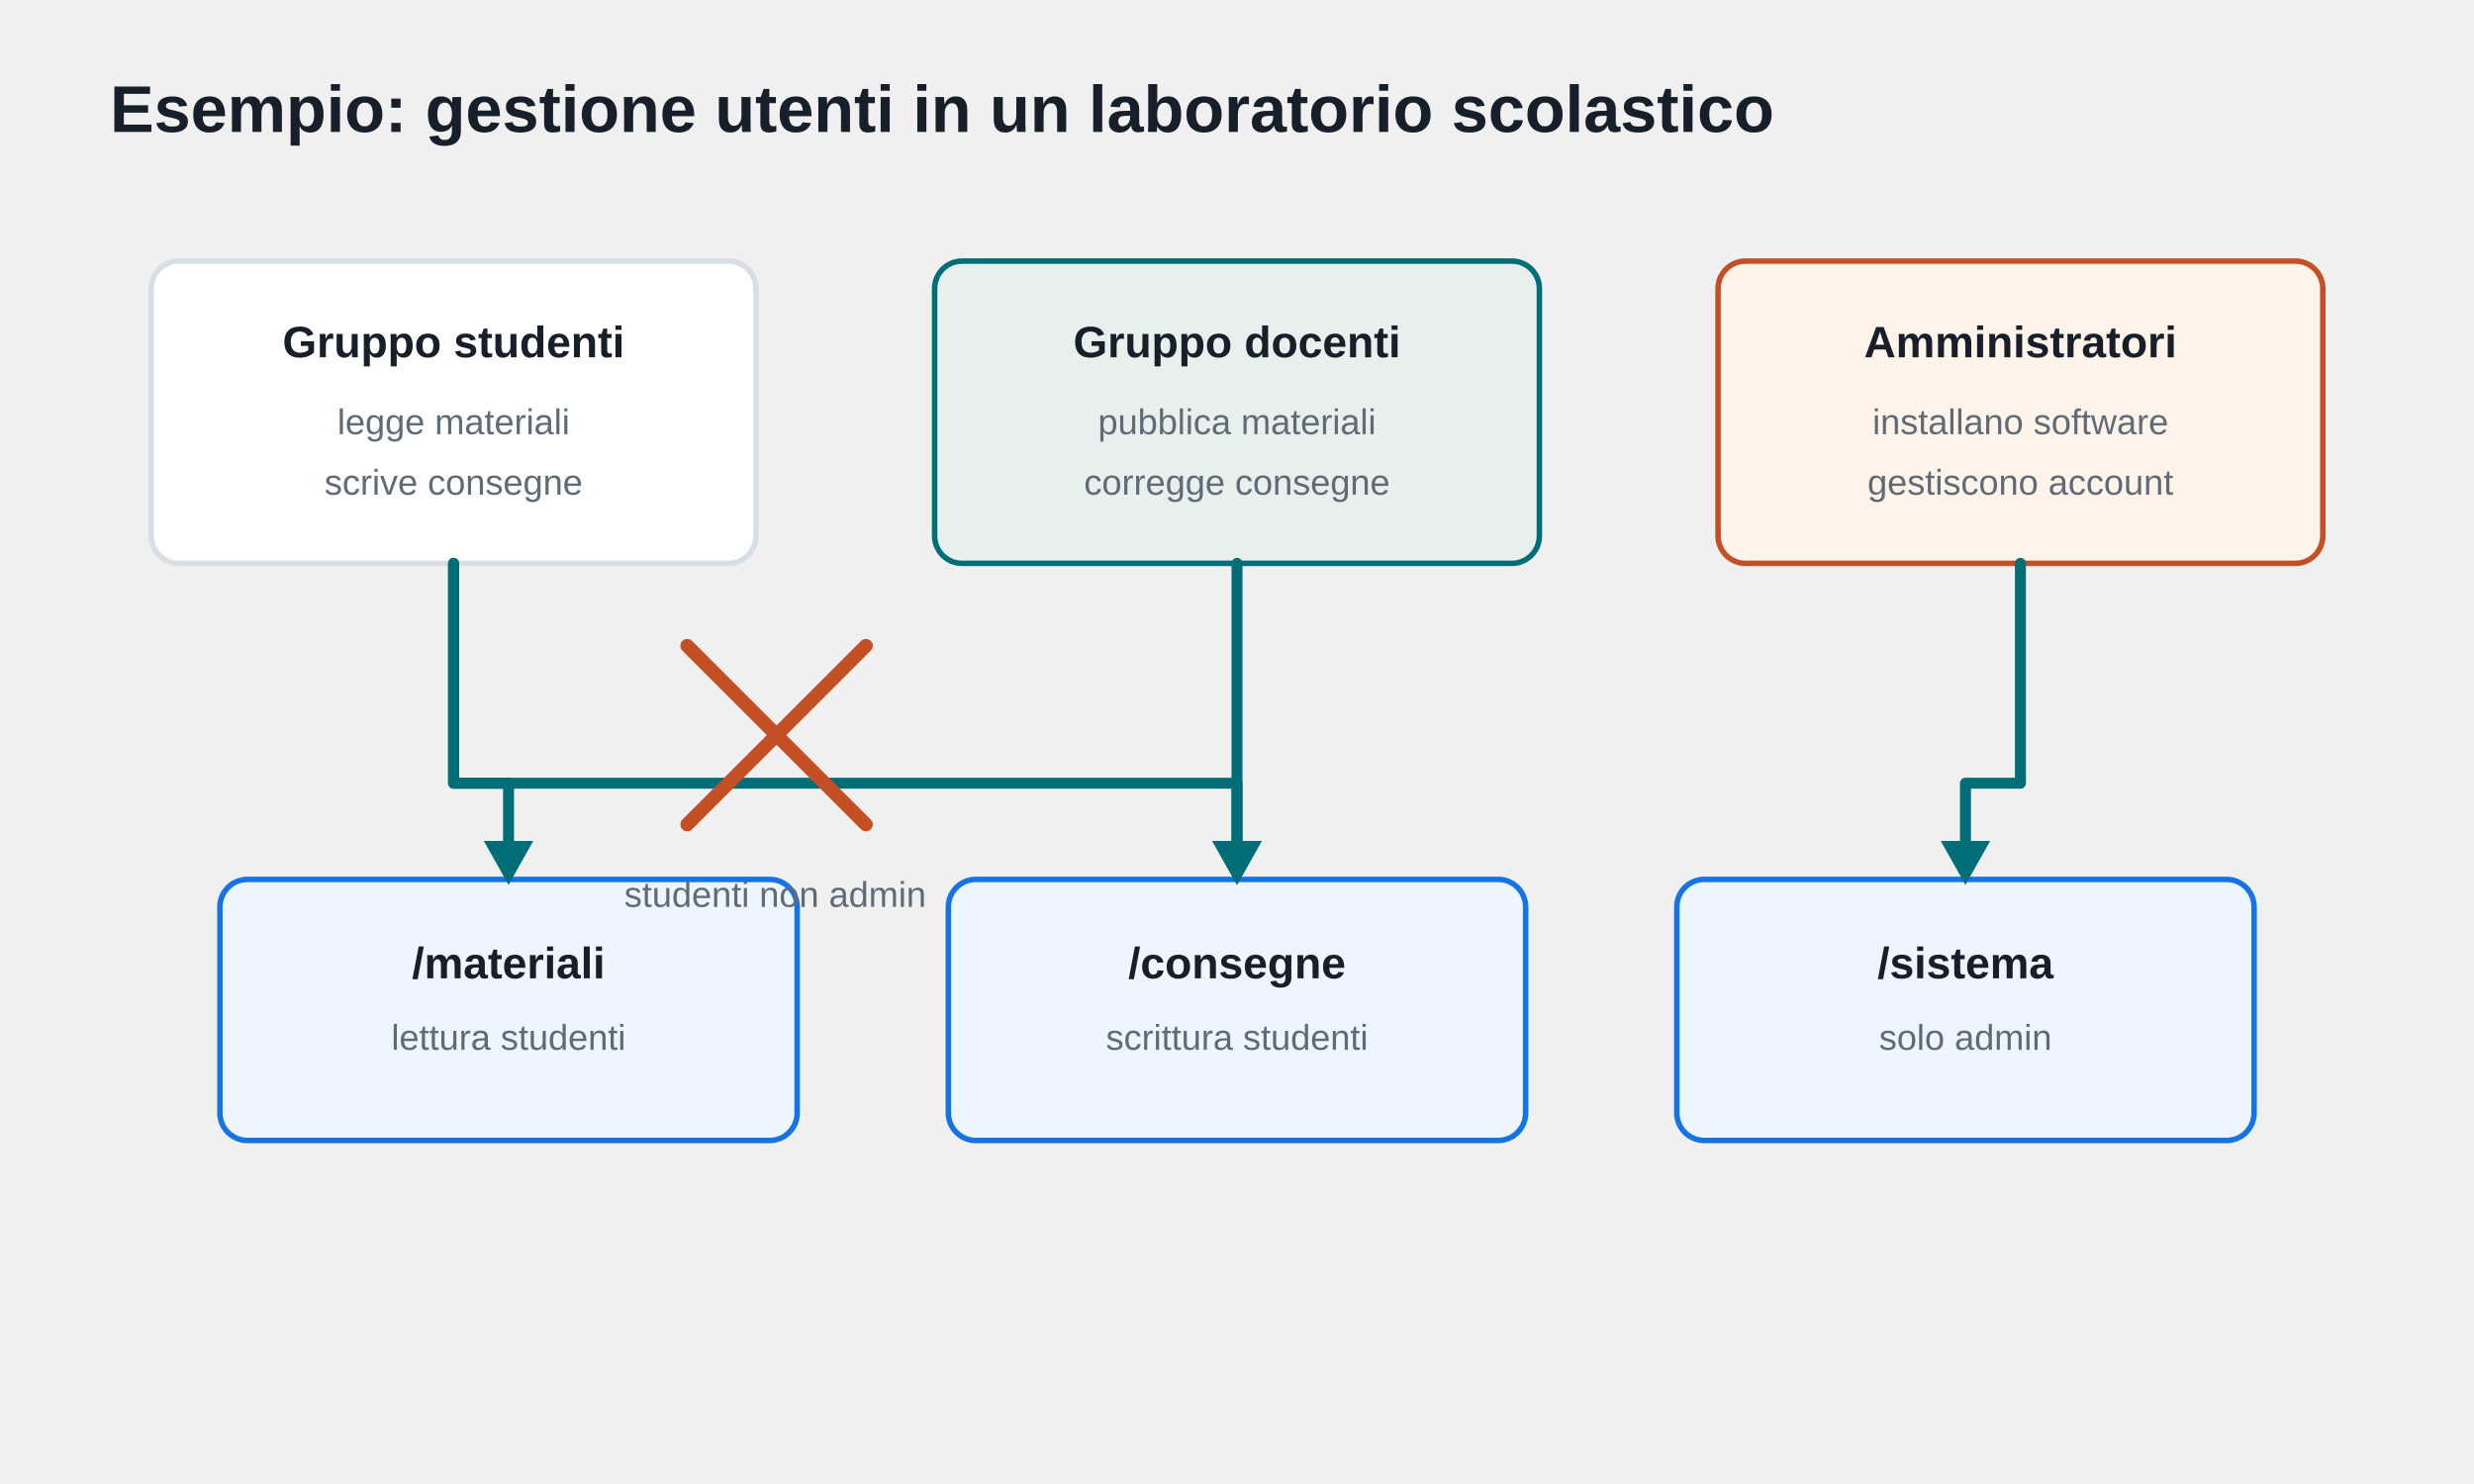
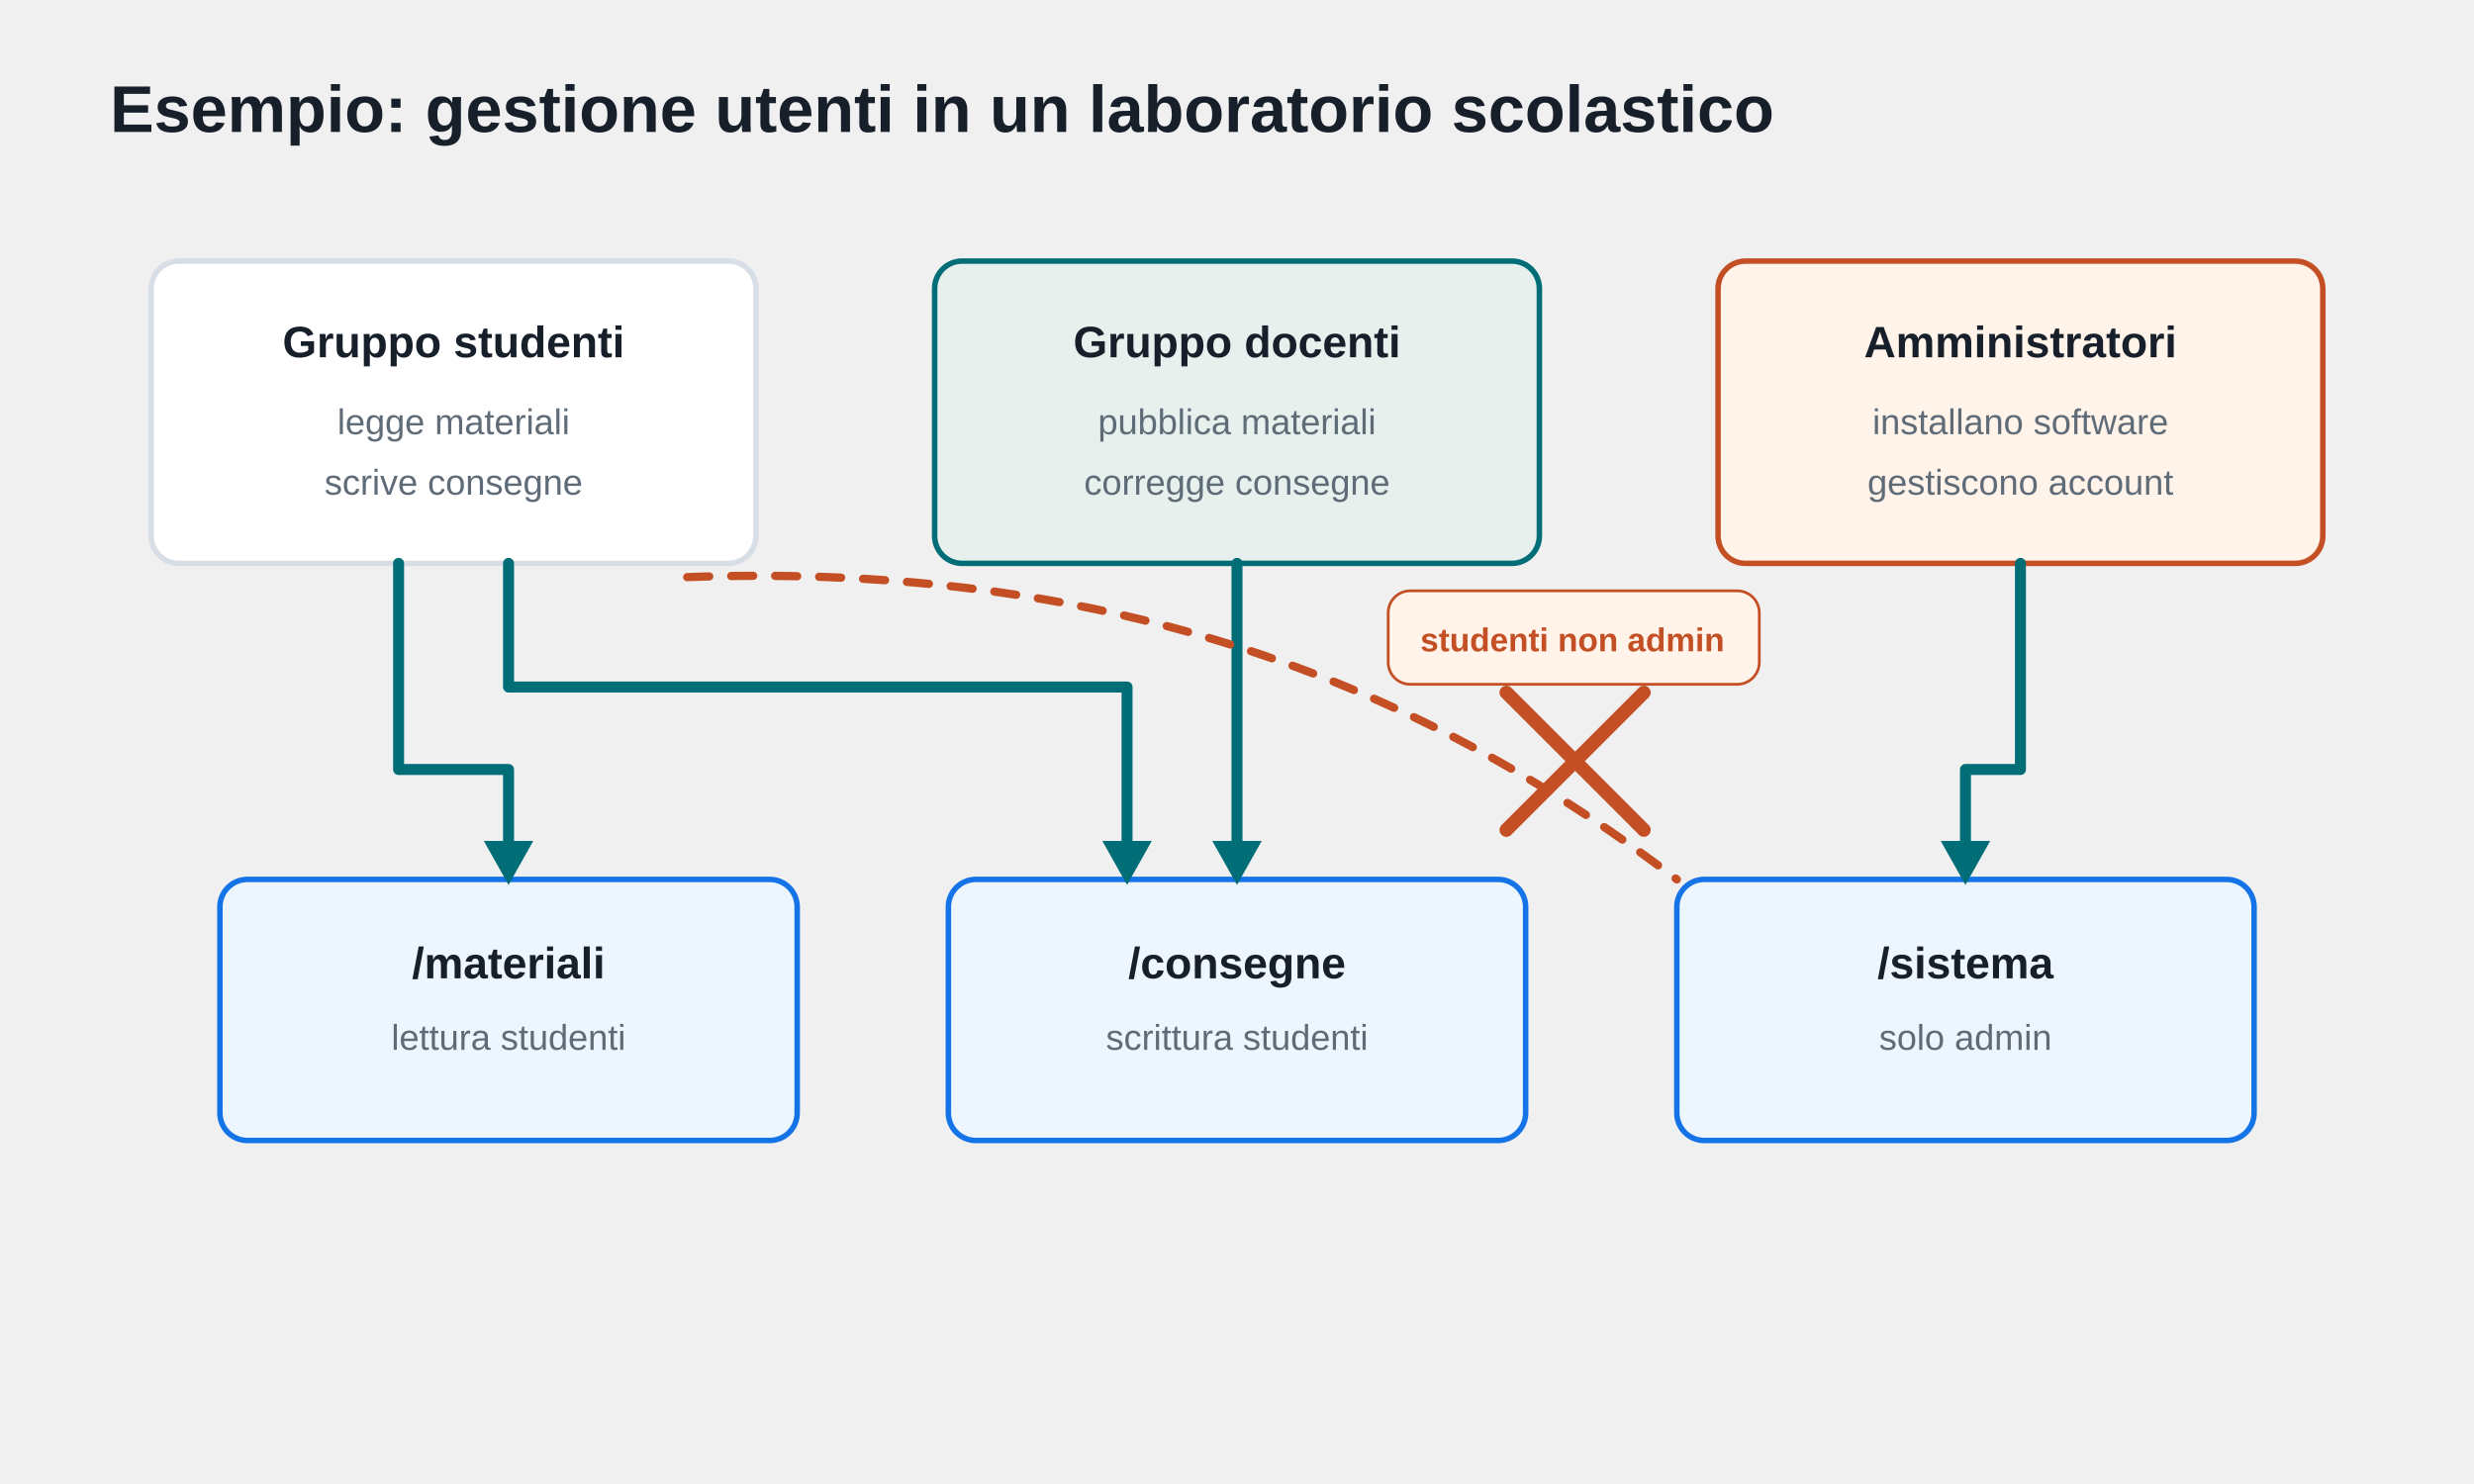
<svg xmlns="http://www.w3.org/2000/svg" viewBox="0 0 900 540" role="img" aria-labelledby="t d">
  <defs>
    <style>
text{font-family:Arial,Helvetica,sans-serif;fill:#17202a}
.title{font-size:24px;font-weight:700}.label{font-size:16px;font-weight:700}.small{font-size:13px;fill:#5f6c78}.tiny{font-size:11px;fill:#5f6c78}
.box{fill:#fff;stroke:#d8dee5;stroke-width:2;rx:10}.accent{fill:#e7f0ed;stroke:#006d77;stroke-width:2;rx:10}.warn{fill:#fff3ea;stroke:#c44f24;stroke-width:2;rx:10}.blue{fill:#edf5ff;stroke:#1473e6;stroke-width:2;rx:10}
- .line{stroke:#006d77;stroke-width:4;stroke-linecap:round;stroke-linejoin:round;fill:none}.head{fill:#006d77}.deny{stroke:#c44f24;stroke-width:5;stroke-linecap:round}
+ .line{stroke:#006d77;stroke-width:4;stroke-linecap:round;stroke-linejoin:round;fill:none}.head{fill:#006d77}.deny-path{stroke:#c44f24;stroke-width:3;stroke-linecap:round;stroke-dasharray:8 8;fill:none}.deny{stroke:#c44f24;stroke-width:5;stroke-linecap:round}.deny-label{font-size:12px;font-weight:700;fill:#c44f24}
</style>
  </defs>
  <text x="40" y="48" class="title">Esempio: gestione utenti in un laboratorio scolastico</text>
  <rect x="55" y="95" width="220" height="110" class="box" />
  <text x="165" y="130" class="label" text-anchor="middle">Gruppo studenti</text>
  <text x="165" y="158" class="small" text-anchor="middle">legge materiali</text>
  <text x="165" y="180" class="small" text-anchor="middle">scrive consegne</text>
  <rect x="340" y="95" width="220" height="110" class="accent" />
  <text x="450" y="130" class="label" text-anchor="middle">Gruppo docenti</text>
  <text x="450" y="158" class="small" text-anchor="middle">pubblica materiali</text>
  <text x="450" y="180" class="small" text-anchor="middle">corregge consegne</text>
  <rect x="625" y="95" width="220" height="110" class="warn" />
  <text x="735" y="130" class="label" text-anchor="middle">Amministratori</text>
  <text x="735" y="158" class="small" text-anchor="middle">installano software</text>
  <text x="735" y="180" class="small" text-anchor="middle">gestiscono account</text>
  <rect x="80" y="320" width="210" height="95" class="blue" />
  <text x="185" y="356" class="label" text-anchor="middle">/materiali</text>
  <text x="185" y="382" class="small" text-anchor="middle">lettura studenti</text>
  <rect x="345" y="320" width="210" height="95" class="blue" />
  <text x="450" y="356" class="label" text-anchor="middle">/consegne</text>
  <text x="450" y="382" class="small" text-anchor="middle">scrittura studenti</text>
  <rect x="610" y="320" width="210" height="95" class="blue" />
  <text x="715" y="356" class="label" text-anchor="middle">/sistema</text>
  <text x="715" y="382" class="small" text-anchor="middle">solo admin</text>
-   <polyline points="165,205 165,285 185,285 185,310" class="line" />
+   <polyline points="145,205 145,280 185,280 185,310" class="line" />
  <polygon points="185,322 176,306 194,306" class="head" />
-   <polyline points="165,205 165,285 450,285 450,310" class="line" />
+   <polyline points="185,205 185,250 410,250 410,310" class="line" />
+   <polygon points="410,322 401,306 419,306" class="head" />
+   <polyline points="450,205 450,310" class="line" />
  <polygon points="450,322 441,306 459,306" class="head" />
-   <polyline points="450,205 450,300 450,310" class="line" />
-   <polygon points="450,322 441,306 459,306" class="head" />
-   <polyline points="735,205 735,285 715,285 715,310" class="line" />
+   <polyline points="735,205 735,280 715,280 715,310" class="line" />
  <polygon points="715,322 706,306 724,306" class="head" />
-   <line x1="250" y1="235" x2="315" y2="300" class="deny" />
-   <line x1="315" y1="235" x2="250" y2="300" class="deny" />
-   <text x="282" y="330" class="small" text-anchor="middle">studenti non admin</text>
+   <path d="M250 210 C390 205 505 240 610 320" class="deny-path" />
+   <line x1="548" y1="252" x2="598" y2="302" class="deny" />
+   <line x1="598" y1="252" x2="548" y2="302" class="deny" />
+   <rect x="505" y="215" width="135" height="34" rx="8" fill="#fff3ea" stroke="#c44f24" />
+   <text x="572" y="237" class="deny-label" text-anchor="middle">studenti non admin</text>
</svg>
